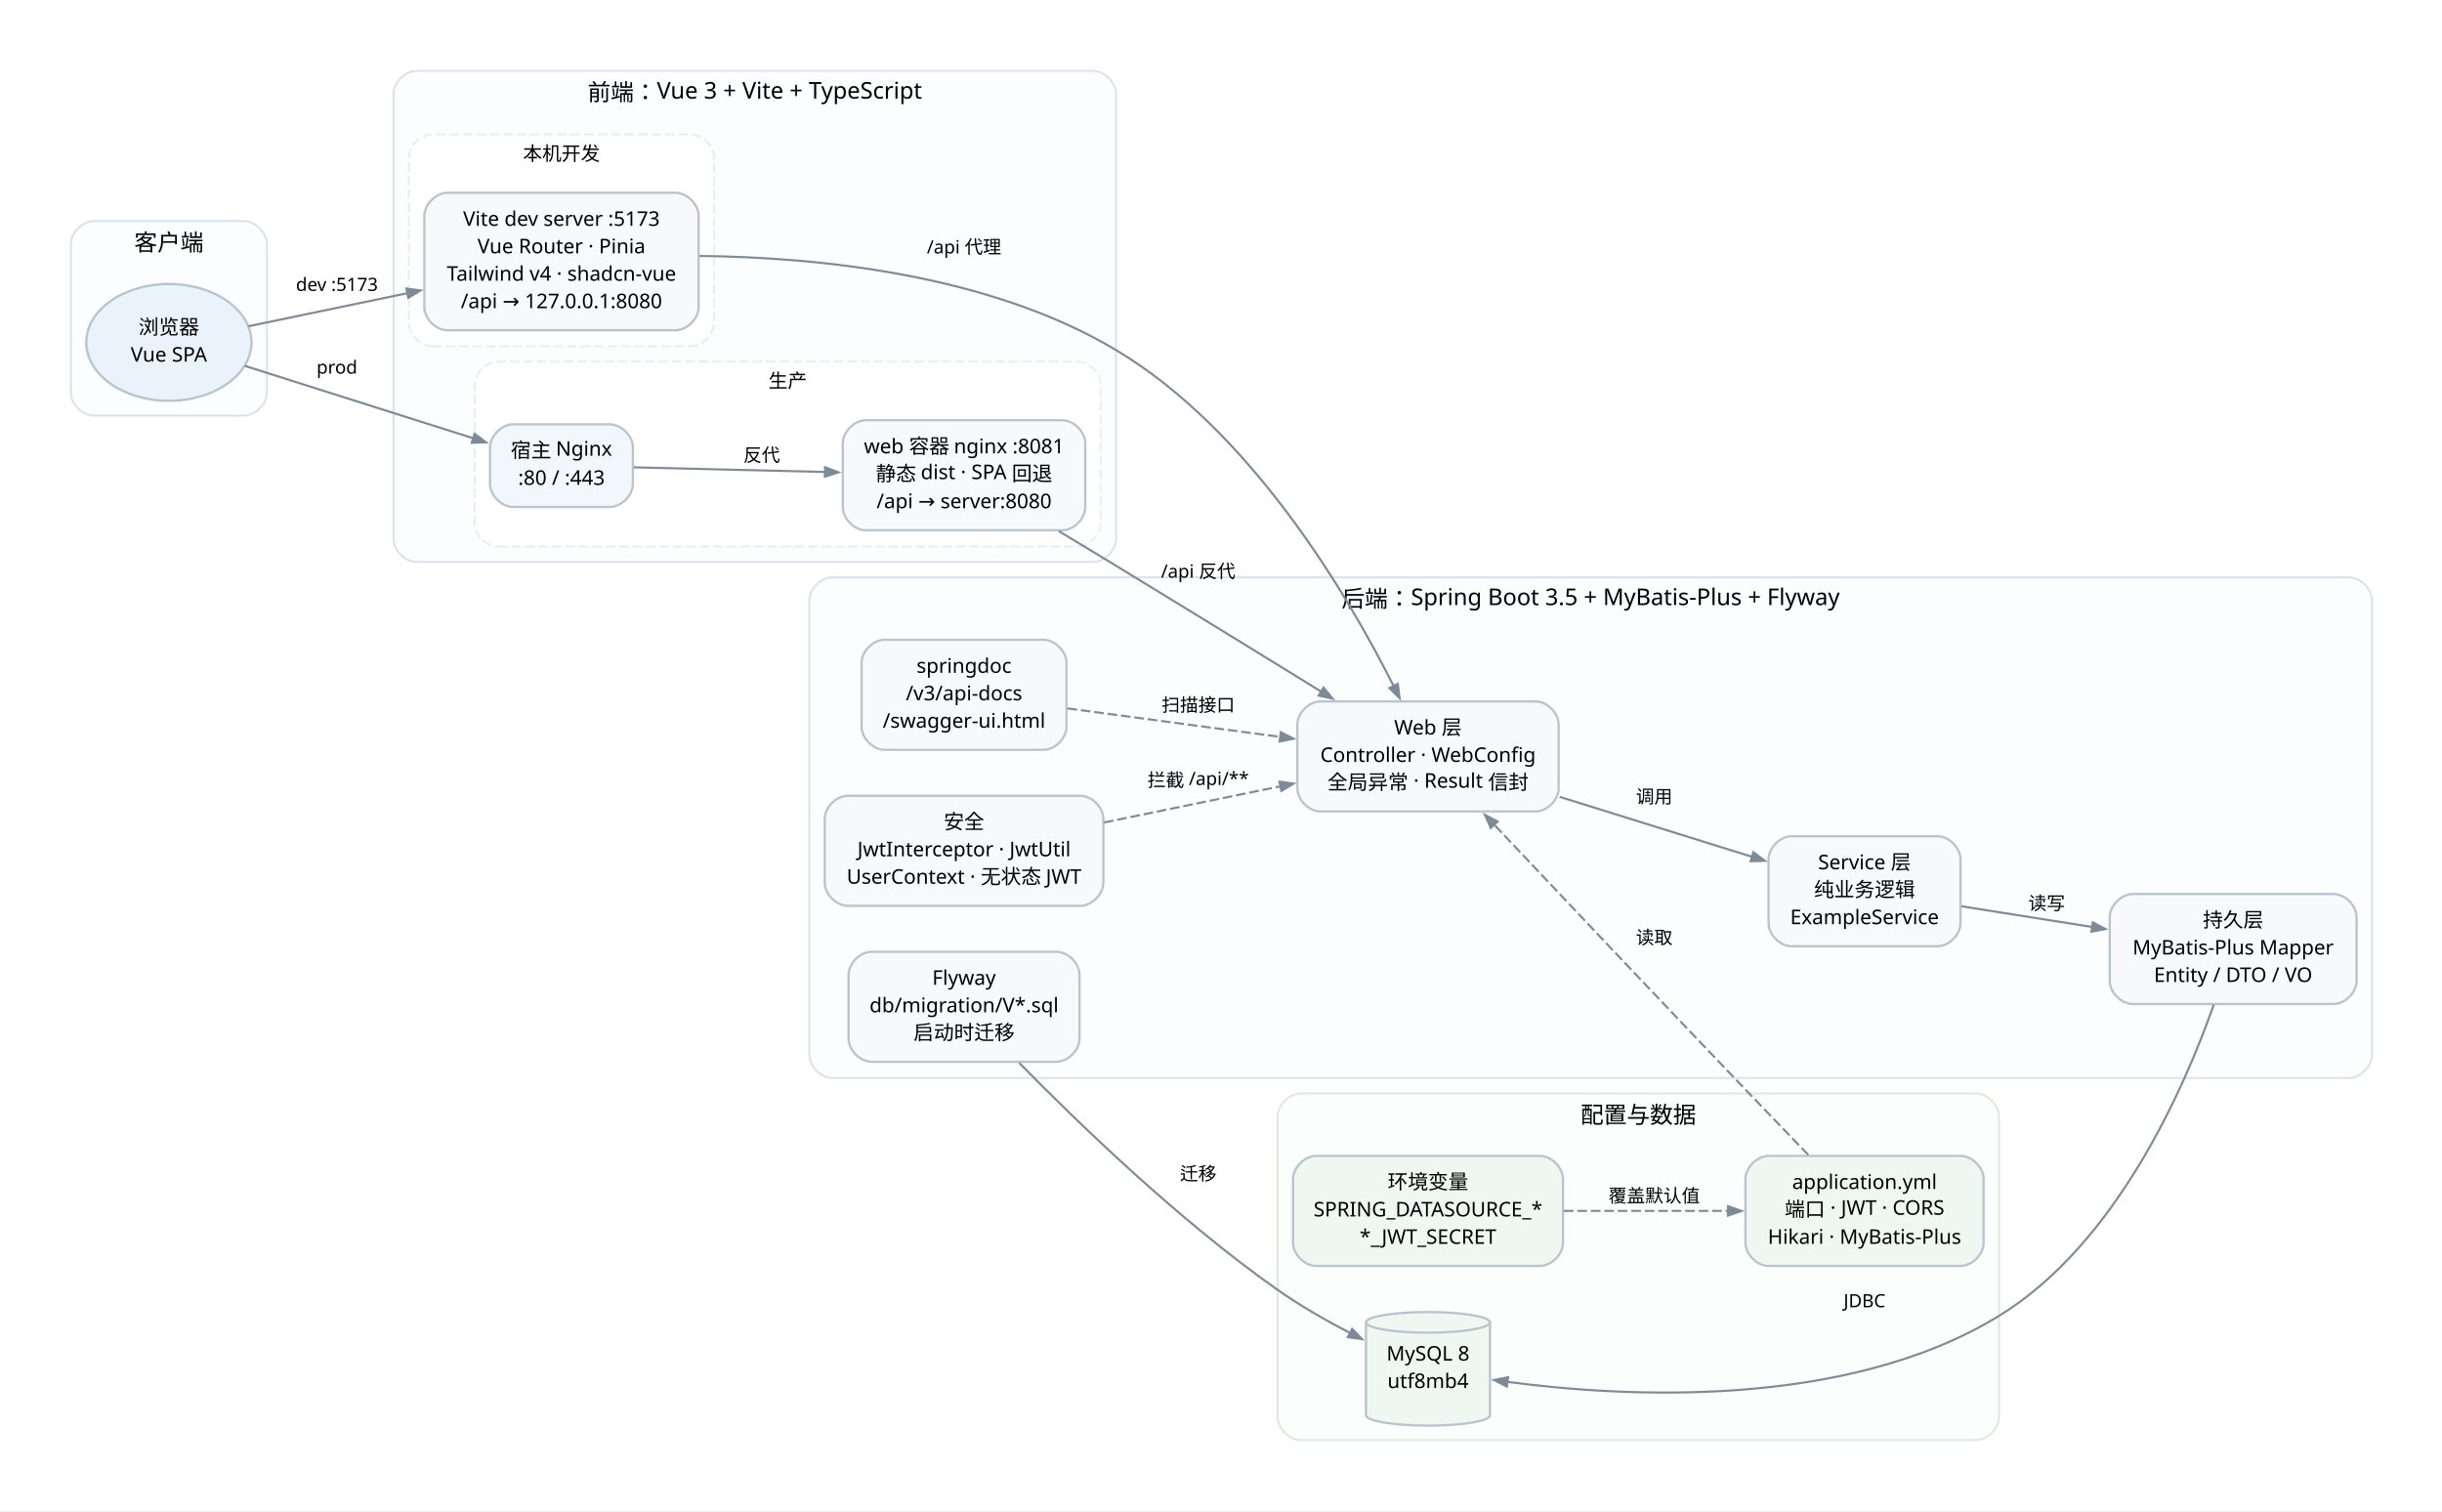
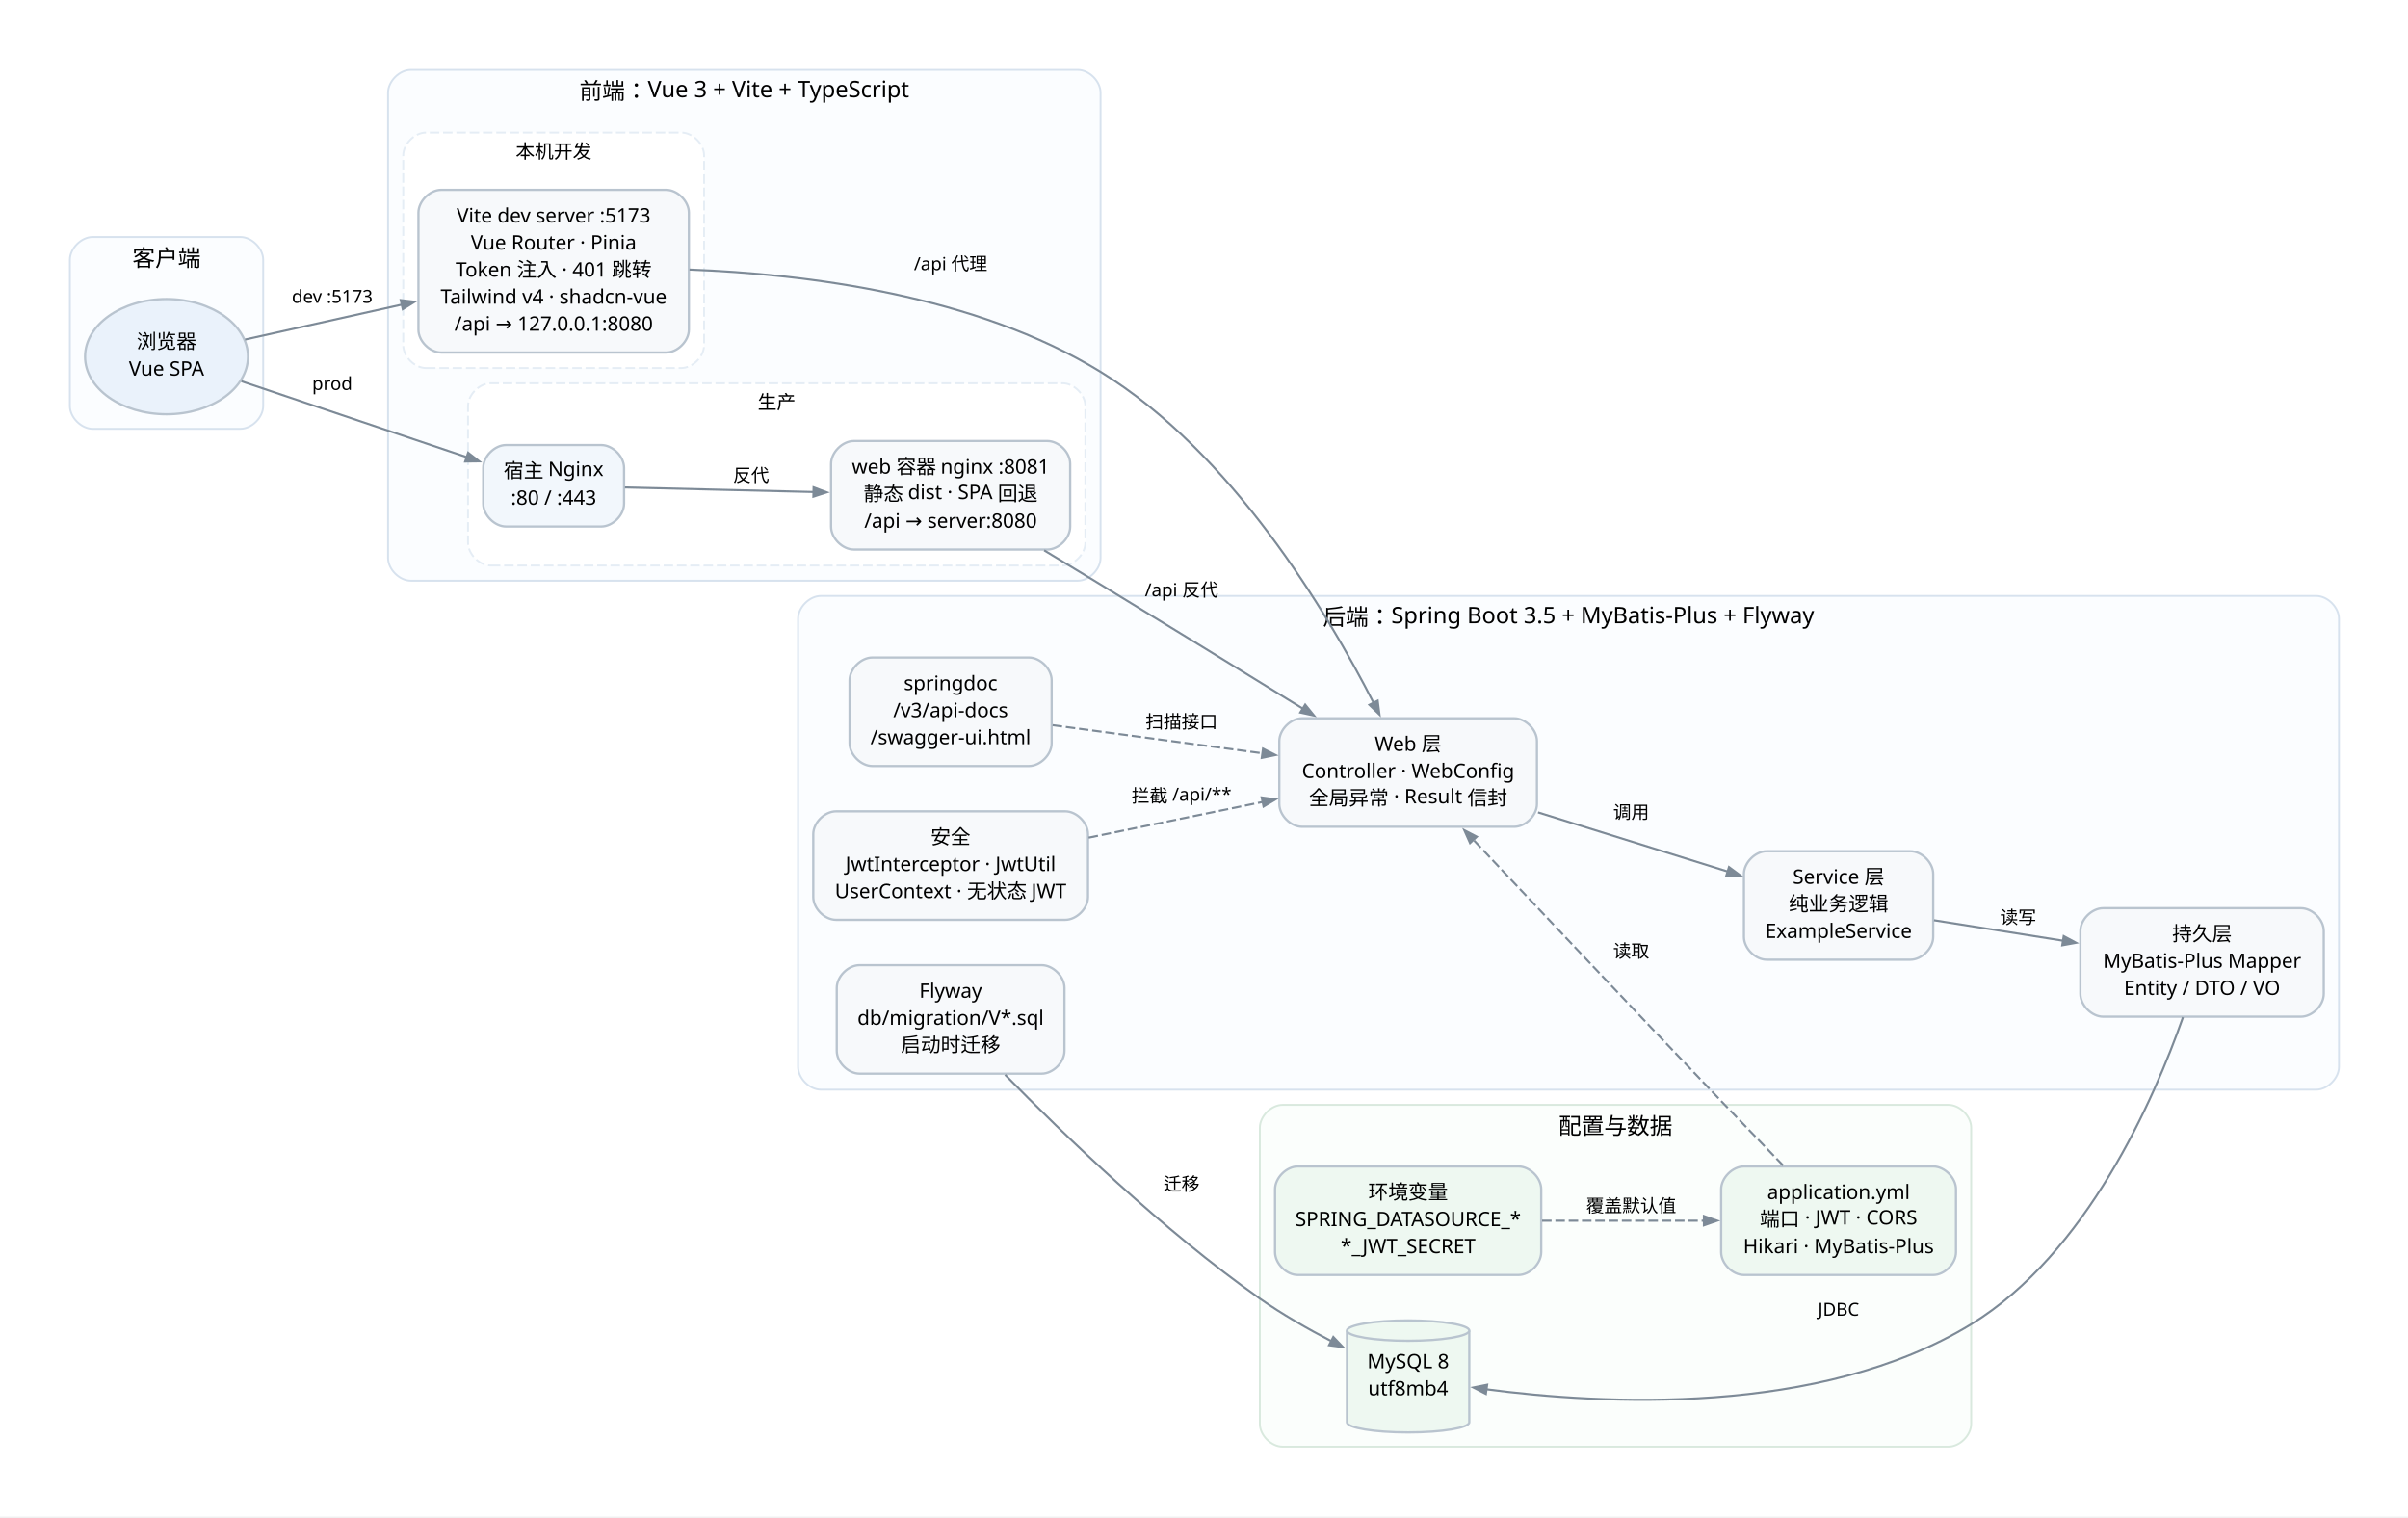
- <svg xmlns="http://www.w3.org/2000/svg" width="1268pt" height="785pt" viewBox="0.00 0.00 1268.00 785.00">
-   <g id="graph0" class="graph" transform="scale(1 1) rotate(0) translate(28.8 755.8)">
-     <polygon fill="#ffffff" stroke="none" points="-28.8,28.8 -28.8,-755.8 1239.64,-755.8 1239.64,28.8 -28.8,28.8" />
+ <svg xmlns="http://www.w3.org/2000/svg" width="1268pt" height="799pt" viewBox="0.00 0.00 1268.00 799.00">
+   <g id="graph0" class="graph" transform="scale(1 1) rotate(0) translate(28.8 769.8)">
+     <polygon fill="#ffffff" stroke="none" points="-28.8,28.8 -28.8,-769.8 1239.64,-769.8 1239.64,28.8 -28.8,28.8" />
    <g id="clust1" class="cluster">
-       <path fill="#fbfdff" stroke="#d7e2ee" d="M20,-540C20,-540 97.79,-540 97.79,-540 103.79,-540 109.79,-546 109.79,-552 109.79,-552 109.79,-629 109.79,-629 109.79,-635 103.79,-641 97.79,-641 97.79,-641 20,-641 20,-641 14,-641 8,-635 8,-629 8,-629 8,-552 8,-552 8,-546 14,-540 20,-540" />
-       <text xml:space="preserve" text-anchor="middle" x="58.89" y="-625.6" font-family="Microsoft YaHei" font-size="12.00">客户端</text>
+       <path fill="#fbfdff" stroke="#d7e2ee" d="M20,-544C20,-544 97.79,-544 97.79,-544 103.79,-544 109.79,-550 109.79,-556 109.79,-556 109.79,-633 109.79,-633 109.79,-639 103.79,-645 97.79,-645 97.79,-645 20,-645 20,-645 14,-645 8,-639 8,-633 8,-633 8,-556 8,-556 8,-550 14,-544 20,-544" />
+       <text xml:space="preserve" text-anchor="middle" x="58.89" y="-629.6" font-family="Microsoft YaHei" font-size="12.00">客户端</text>
    </g>
    <g id="clust2" class="cluster">
-       <path fill="#fbfdff" stroke="#d7e2ee" d="M187.54,-464C187.54,-464 538.73,-464 538.73,-464 544.73,-464 550.73,-470 550.73,-476 550.73,-476 550.73,-707 550.73,-707 550.73,-713 544.73,-719 538.73,-719 538.73,-719 187.54,-719 187.54,-719 181.54,-719 175.54,-713 175.54,-707 175.54,-707 175.54,-476 175.54,-476 175.54,-470 181.54,-464 187.54,-464" />
-       <text xml:space="preserve" text-anchor="middle" x="363.13" y="-703.6" font-family="Microsoft YaHei" font-size="12.00">前端：Vue 3 + Vite + TypeScript</text>
+       <path fill="#fbfdff" stroke="#d7e2ee" d="M187.54,-464C187.54,-464 538.73,-464 538.73,-464 544.73,-464 550.73,-470 550.73,-476 550.73,-476 550.73,-721 550.73,-721 550.73,-727 544.73,-733 538.73,-733 538.73,-733 187.54,-733 187.54,-733 181.54,-733 175.54,-727 175.54,-721 175.54,-721 175.54,-476 175.54,-476 175.54,-470 181.54,-464 187.54,-464" />
+       <text xml:space="preserve" text-anchor="middle" x="363.13" y="-717.6" font-family="Microsoft YaHei" font-size="12.00">前端：Vue 3 + Vite + TypeScript</text>
    </g>
    <g id="clust3" class="cluster">
-       <path fill="#ffffff" stroke="#e5edf5" stroke-dasharray="5,2" d="M195.54,-576C195.54,-576 329.95,-576 329.95,-576 335.95,-576 341.95,-582 341.95,-588 341.95,-588 341.95,-674 341.95,-674 341.95,-680 335.95,-686 329.95,-686 329.95,-686 195.54,-686 195.54,-686 189.54,-686 183.54,-680 183.54,-674 183.54,-674 183.54,-588 183.54,-588 183.54,-582 189.54,-576 195.54,-576" />
-       <text xml:space="preserve" text-anchor="middle" x="262.74" y="-672.5" font-family="Microsoft YaHei" font-size="10.00">本机开发</text>
+       <path fill="#ffffff" stroke="#e5edf5" stroke-dasharray="5,2" d="M195.54,-576C195.54,-576 329.95,-576 329.95,-576 335.95,-576 341.95,-582 341.95,-588 341.95,-588 341.95,-688 341.95,-688 341.95,-694 335.95,-700 329.95,-700 329.95,-700 195.54,-700 195.54,-700 189.54,-700 183.54,-694 183.54,-688 183.54,-688 183.54,-588 183.54,-588 183.54,-582 189.54,-576 195.54,-576" />
+       <text xml:space="preserve" text-anchor="middle" x="262.74" y="-686.5" font-family="Microsoft YaHei" font-size="10.00">本机开发</text>
    </g>
    <g id="clust4" class="cluster">
      <path fill="#ffffff" stroke="#e5edf5" stroke-dasharray="5,2" d="M229.66,-472C229.66,-472 530.73,-472 530.73,-472 536.73,-472 542.73,-478 542.73,-484 542.73,-484 542.73,-556 542.73,-556 542.73,-562 536.73,-568 530.73,-568 530.73,-568 229.66,-568 229.66,-568 223.66,-568 217.66,-562 217.66,-556 217.66,-556 217.66,-484 217.66,-484 217.66,-478 223.66,-472 229.66,-472" />
      <text xml:space="preserve" text-anchor="middle" x="380.2" y="-554.5" font-family="Microsoft YaHei" font-size="10.00">生产</text>
    </g>
    <g id="clust5" class="cluster">
      <path fill="#fbfdff" stroke="#d7e2ee" d="M403.45,-196C403.45,-196 1190.84,-196 1190.84,-196 1196.84,-196 1202.84,-202 1202.84,-208 1202.84,-208 1202.84,-444 1202.84,-444 1202.84,-450 1196.84,-456 1190.84,-456 1190.84,-456 403.45,-456 403.45,-456 397.45,-456 391.45,-450 391.45,-444 391.45,-444 391.45,-208 391.45,-208 391.45,-202 397.45,-196 403.45,-196" />
      <text xml:space="preserve" text-anchor="middle" x="797.14" y="-440.6" font-family="Microsoft YaHei" font-size="12.00">后端：Spring Boot 3.5 + MyBatis-Plus + Flyway</text>
    </g>
    <g id="clust6" class="cluster">
      <path fill="#fbfefc" stroke="#d9e9de" d="M646.61,-8C646.61,-8 997.18,-8 997.18,-8 1003.18,-8 1009.18,-14 1009.18,-20 1009.18,-20 1009.18,-176 1009.18,-176 1009.18,-182 1003.18,-188 997.18,-188 997.18,-188 646.61,-188 646.61,-188 640.61,-188 634.61,-182 634.61,-176 634.61,-176 634.61,-20 634.61,-20 634.61,-14 640.61,-8 646.61,-8" />
      <text xml:space="preserve" text-anchor="middle" x="821.89" y="-172.6" font-family="Microsoft YaHei" font-size="12.00">配置与数据</text>
    </g>
    <g id="node1" class="node">
-       <ellipse fill="#eaf2fb" stroke="#b9c4cf" stroke-width="1.2" cx="58.89" cy="-578" rx="42.89" ry="30.33" />
-       <text xml:space="preserve" text-anchor="middle" x="58.89" y="-582.27" font-family="Microsoft YaHei" font-size="10.50">浏览器</text>
-       <text xml:space="preserve" text-anchor="middle" x="58.89" y="-568.02" font-family="Microsoft YaHei" font-size="10.50">Vue SPA</text>
+       <ellipse fill="#eaf2fb" stroke="#b9c4cf" stroke-width="1.2" cx="58.89" cy="-582" rx="42.89" ry="30.33" />
+       <text xml:space="preserve" text-anchor="middle" x="58.89" y="-586.27" font-family="Microsoft YaHei" font-size="10.50">浏览器</text>
+       <text xml:space="preserve" text-anchor="middle" x="58.89" y="-572.02" font-family="Microsoft YaHei" font-size="10.50">Vue SPA</text>
    </g>
    <g id="node2" class="node">
-       <path fill="#f7f9fb" stroke="#b9c4cf" stroke-width="1.2" d="M321.95,-655.7C321.95,-655.7 203.54,-655.7 203.54,-655.7 197.54,-655.7 191.54,-649.7 191.54,-643.7 191.54,-643.7 191.54,-596.3 191.54,-596.3 191.54,-590.3 197.54,-584.3 203.54,-584.3 203.54,-584.3 321.95,-584.3 321.95,-584.3 327.95,-584.3 333.95,-590.3 333.95,-596.3 333.95,-596.3 333.95,-643.7 333.95,-643.7 333.95,-649.7 327.95,-655.7 321.95,-655.7" />
-       <text xml:space="preserve" text-anchor="middle" x="262.74" y="-638.52" font-family="Microsoft YaHei" font-size="10.50">Vite dev server :5173</text>
-       <text xml:space="preserve" text-anchor="middle" x="262.74" y="-624.27" font-family="Microsoft YaHei" font-size="10.50">Vue Router · Pinia</text>
-       <text xml:space="preserve" text-anchor="middle" x="262.74" y="-610.02" font-family="Microsoft YaHei" font-size="10.50">Tailwind v4 · shadcn-vue</text>
-       <text xml:space="preserve" text-anchor="middle" x="262.74" y="-595.77" font-family="Microsoft YaHei" font-size="10.50">/api → 127.0.0.1:8080</text>
+       <path fill="#f7f9fb" stroke="#b9c4cf" stroke-width="1.2" d="M321.95,-669.83C321.95,-669.83 203.54,-669.83 203.54,-669.83 197.54,-669.83 191.54,-663.83 191.54,-657.83 191.54,-657.83 191.54,-596.17 191.54,-596.17 191.54,-590.17 197.54,-584.17 203.54,-584.17 203.54,-584.17 321.95,-584.17 321.95,-584.17 327.95,-584.17 333.95,-590.17 333.95,-596.17 333.95,-596.17 333.95,-657.83 333.95,-657.83 333.95,-663.83 327.95,-669.83 321.95,-669.83" />
+       <text xml:space="preserve" text-anchor="middle" x="262.74" y="-652.65" font-family="Microsoft YaHei" font-size="10.50">Vite dev server :5173</text>
+       <text xml:space="preserve" text-anchor="middle" x="262.74" y="-638.4" font-family="Microsoft YaHei" font-size="10.50">Vue Router · Pinia</text>
+       <text xml:space="preserve" text-anchor="middle" x="262.74" y="-624.15" font-family="Microsoft YaHei" font-size="10.50">Token 注入 · 401 跳转</text>
+       <text xml:space="preserve" text-anchor="middle" x="262.74" y="-609.9" font-family="Microsoft YaHei" font-size="10.50">Tailwind v4 · shadcn-vue</text>
+       <text xml:space="preserve" text-anchor="middle" x="262.74" y="-595.65" font-family="Microsoft YaHei" font-size="10.50">/api → 127.0.0.1:8080</text>
    </g>
    <g id="edge1" class="edge">
-       <path fill="none" stroke="#7d8a97" stroke-width="1.1" d="M100.25,-586.4C123.92,-591.32 154.63,-597.71 182.91,-603.6" />
-       <polygon fill="#7d8a97" stroke="#7d8a97" stroke-width="1.1" points="182.23,-605.96 189.58,-604.98 183.22,-601.16 182.23,-605.96" />
-       <text xml:space="preserve" text-anchor="middle" x="146.16" y="-604.73" font-family="Microsoft YaHei" font-size="9.50">dev :5173</text>
+       <path fill="none" stroke="#7d8a97" stroke-width="1.1" d="M100.25,-591C123.92,-596.27 154.63,-603.12 182.91,-609.43" />
+       <polygon fill="#7d8a97" stroke="#7d8a97" stroke-width="1.1" points="182.22,-611.78 189.58,-610.91 183.28,-607 182.22,-611.78" />
+       <text xml:space="preserve" text-anchor="middle" x="146.16" y="-610.32" font-family="Microsoft YaHei" font-size="9.50">dev :5173</text>
    </g>
    <g id="node3" class="node">
      <path fill="#f2f7fc" stroke="#b9c4cf" stroke-width="1.2" d="M287.82,-535.45C287.82,-535.45 237.66,-535.45 237.66,-535.45 231.66,-535.45 225.66,-529.45 225.66,-523.45 225.66,-523.45 225.66,-504.55 225.66,-504.55 225.66,-498.55 231.66,-492.55 237.66,-492.55 237.66,-492.55 287.82,-492.55 287.82,-492.55 293.82,-492.55 299.82,-498.55 299.82,-504.55 299.82,-504.55 299.82,-523.45 299.82,-523.45 299.82,-529.45 293.82,-535.45 287.82,-535.45" />
      <text xml:space="preserve" text-anchor="middle" x="262.74" y="-518.27" font-family="Microsoft YaHei" font-size="10.50">宿主 Nginx</text>
      <text xml:space="preserve" text-anchor="middle" x="262.74" y="-504.02" font-family="Microsoft YaHei" font-size="10.50">:80 / :443</text>
    </g>
    <g id="edge2" class="edge">
-       <path fill="none" stroke="#7d8a97" stroke-width="1.1" d="M98.33,-565.81C132.26,-555.06 181.71,-539.38 217.31,-528.09" />
-       <polygon fill="#7d8a97" stroke="#7d8a97" stroke-width="1.1" points="217.62,-530.56 223.56,-526.11 216.14,-525.89 217.62,-530.56" />
-       <text xml:space="preserve" text-anchor="middle" x="146.16" y="-561.77" font-family="Microsoft YaHei" font-size="9.50">prod</text>
+       <path fill="none" stroke="#7d8a97" stroke-width="1.1" d="M98.33,-569.05C132.26,-557.62 181.71,-540.96 217.31,-528.97" />
+       <polygon fill="#7d8a97" stroke="#7d8a97" stroke-width="1.1" points="217.71,-531.42 223.57,-526.86 216.15,-526.77 217.71,-531.42" />
+       <text xml:space="preserve" text-anchor="middle" x="146.16" y="-564.48" font-family="Microsoft YaHei" font-size="9.50">prod</text>
    </g>
    <g id="node5" class="node">
      <path fill="#f7f9fb" stroke="#b9c4cf" stroke-width="1.2" d="M768.52,-391.57C768.52,-391.57 656.86,-391.57 656.86,-391.57 650.86,-391.57 644.86,-385.57 644.86,-379.57 644.86,-379.57 644.86,-346.43 644.86,-346.43 644.86,-340.43 650.86,-334.43 656.86,-334.43 656.86,-334.43 768.52,-334.43 768.52,-334.43 774.52,-334.43 780.52,-340.43 780.52,-346.43 780.52,-346.43 780.52,-379.57 780.52,-379.57 780.52,-385.57 774.52,-391.57 768.52,-391.57" />
      <text xml:space="preserve" text-anchor="middle" x="712.69" y="-374.4" font-family="Microsoft YaHei" font-size="10.50">Web 层</text>
      <text xml:space="preserve" text-anchor="middle" x="712.69" y="-360.15" font-family="Microsoft YaHei" font-size="10.50">Controller · WebConfig</text>
      <text xml:space="preserve" text-anchor="middle" x="712.69" y="-345.9" font-family="Microsoft YaHei" font-size="10.50">全局异常 · Result 信封</text>
    </g>
    <g id="edge4" class="edge">
-       <path fill="none" stroke="#7d8a97" stroke-width="1.1" d="M334.46,-622.89C395.78,-622.23 484.8,-613.44 550.73,-574 620.4,-532.33 670.41,-448.07 694.82,-399.59" />
-       <polygon fill="#7d8a97" stroke="#7d8a97" stroke-width="1.1" points="697.01,-400.69 697.92,-393.33 692.62,-398.51 697.01,-400.69" />
-       <text xml:space="preserve" text-anchor="middle" x="471.78" y="-624.19" font-family="Microsoft YaHei" font-size="9.50">/api 代理</text>
+       <path fill="none" stroke="#7d8a97" stroke-width="1.1" d="M334.26,-627.85C395.65,-625.51 484.89,-614.44 550.73,-574 619.71,-531.62 669.83,-448.01 694.48,-399.74" />
+       <polygon fill="#7d8a97" stroke="#7d8a97" stroke-width="1.1" points="696.66,-400.86 697.61,-393.5 692.28,-398.66 696.66,-400.86" />
+       <text xml:space="preserve" text-anchor="middle" x="471.78" y="-627.55" font-family="Microsoft YaHei" font-size="9.50">/api 代理</text>
    </g>
    <g id="node4" class="node">
      <path fill="#f7f9fb" stroke="#b9c4cf" stroke-width="1.2" d="M522.73,-537.58C522.73,-537.58 420.82,-537.58 420.82,-537.58 414.82,-537.58 408.82,-531.58 408.82,-525.58 408.82,-525.58 408.82,-492.43 408.82,-492.43 408.82,-486.43 414.82,-480.43 420.82,-480.43 420.82,-480.43 522.73,-480.43 522.73,-480.43 528.73,-480.43 534.73,-486.43 534.73,-492.43 534.73,-492.43 534.73,-525.58 534.73,-525.58 534.73,-531.58 528.73,-537.58 522.73,-537.58" />
      <text xml:space="preserve" text-anchor="middle" x="471.78" y="-520.4" font-family="Microsoft YaHei" font-size="10.50">web 容器 nginx :8081</text>
      <text xml:space="preserve" text-anchor="middle" x="471.78" y="-506.15" font-family="Microsoft YaHei" font-size="10.50">静态 dist · SPA 回退</text>
      <text xml:space="preserve" text-anchor="middle" x="471.78" y="-491.9" font-family="Microsoft YaHei" font-size="10.50">/api → server:8080</text>
    </g>
    <g id="edge3" class="edge">
      <path fill="none" stroke="#7d8a97" stroke-width="1.1" d="M300.28,-513.12C327.78,-512.45 366.34,-511.52 399.83,-510.71" />
      <polygon fill="#7d8a97" stroke="#7d8a97" stroke-width="1.1" points="399.62,-513.17 406.56,-510.55 399.51,-508.27 399.62,-513.17" />
      <text xml:space="preserve" text-anchor="middle" x="366.7" y="-516.12" font-family="Microsoft YaHei" font-size="9.50">反代</text>
    </g>
    <g id="edge5" class="edge">
      <path fill="none" stroke="#7d8a97" stroke-width="1.1" d="M521.05,-479.98C530.88,-474.05 541.15,-467.84 550.73,-462 586.27,-440.36 626.1,-415.86 657.25,-396.65" />
      <polygon fill="#7d8a97" stroke="#7d8a97" stroke-width="1.1" points="658.48,-398.77 663.15,-393.01 655.91,-394.6 658.48,-398.77" />
      <text xml:space="preserve" text-anchor="middle" x="593.36" y="-455.8" font-family="Microsoft YaHei" font-size="9.50">/api 反代</text>
    </g>
    <g id="node7" class="node">
      <path fill="#f7f9fb" stroke="#b9c4cf" stroke-width="1.2" d="M977.18,-321.57C977.18,-321.57 901.52,-321.57 901.52,-321.57 895.52,-321.57 889.52,-315.57 889.52,-309.57 889.52,-309.57 889.52,-276.43 889.52,-276.43 889.52,-270.43 895.52,-264.43 901.52,-264.43 901.52,-264.43 977.18,-264.43 977.18,-264.43 983.18,-264.43 989.18,-270.43 989.18,-276.43 989.18,-276.43 989.18,-309.57 989.18,-309.57 989.18,-315.57 983.18,-321.57 977.18,-321.57" />
      <text xml:space="preserve" text-anchor="middle" x="939.35" y="-304.4" font-family="Microsoft YaHei" font-size="10.50">Service 层</text>
      <text xml:space="preserve" text-anchor="middle" x="939.35" y="-290.15" font-family="Microsoft YaHei" font-size="10.50">纯业务逻辑</text>
      <text xml:space="preserve" text-anchor="middle" x="939.35" y="-275.9" font-family="Microsoft YaHei" font-size="10.50">ExampleService</text>
    </g>
    <g id="edge6" class="edge">
      <path fill="none" stroke="#7d8a97" stroke-width="1.1" d="M781.09,-342C813.01,-332.05 850.72,-320.3 881.21,-310.8" />
      <polygon fill="#7d8a97" stroke="#7d8a97" stroke-width="1.1" points="881.65,-313.23 887.61,-308.81 880.2,-308.55 881.65,-313.23" />
      <text xml:space="preserve" text-anchor="middle" x="830.14" y="-338.74" font-family="Microsoft YaHei" font-size="9.50">调用</text>
    </g>
    <g id="node6" class="node">
      <path fill="#f7f9fb" stroke="#b9c4cf" stroke-width="1.2" d="M532.11,-342.57C532.11,-342.57 411.45,-342.57 411.45,-342.57 405.45,-342.57 399.45,-336.57 399.45,-330.57 399.45,-330.57 399.45,-297.43 399.45,-297.43 399.45,-291.43 405.45,-285.43 411.45,-285.43 411.45,-285.43 532.11,-285.43 532.11,-285.43 538.11,-285.43 544.11,-291.43 544.11,-297.43 544.11,-297.43 544.11,-330.57 544.11,-330.57 544.11,-336.57 538.11,-342.57 532.11,-342.57" />
      <text xml:space="preserve" text-anchor="middle" x="471.78" y="-325.4" font-family="Microsoft YaHei" font-size="10.50">安全</text>
      <text xml:space="preserve" text-anchor="middle" x="471.78" y="-311.15" font-family="Microsoft YaHei" font-size="10.50">JwtInterceptor · JwtUtil</text>
      <text xml:space="preserve" text-anchor="middle" x="471.78" y="-296.9" font-family="Microsoft YaHei" font-size="10.50">UserContext · 无状态 JWT</text>
    </g>
    <g id="edge10" class="edge">
      <path fill="none" stroke="#7d8a97" stroke-width="1.1" stroke-dasharray="5,2" d="M544.46,-328.7C573.48,-334.65 607,-341.53 636.38,-347.56" />
      <polygon fill="#7d8a97" stroke="#7d8a97" stroke-width="1.1" points="635.57,-349.89 642.92,-348.9 636.56,-345.09 635.57,-349.89" />
      <text xml:space="preserve" text-anchor="middle" x="593.36" y="-347.36" font-family="Microsoft YaHei" font-size="9.50">拦截 /api/**</text>
    </g>
    <g id="node8" class="node">
      <path fill="#f7f9fb" stroke="#b9c4cf" stroke-width="1.2" d="M1182.84,-291.57C1182.84,-291.57 1078.68,-291.57 1078.68,-291.57 1072.68,-291.57 1066.68,-285.57 1066.68,-279.57 1066.68,-279.57 1066.68,-246.43 1066.68,-246.43 1066.68,-240.43 1072.68,-234.43 1078.68,-234.43 1078.68,-234.43 1182.84,-234.43 1182.84,-234.43 1188.84,-234.43 1194.84,-240.43 1194.84,-246.43 1194.84,-246.43 1194.84,-279.57 1194.84,-279.57 1194.84,-285.57 1188.84,-291.57 1182.84,-291.57" />
      <text xml:space="preserve" text-anchor="middle" x="1130.76" y="-274.4" font-family="Microsoft YaHei" font-size="10.50">持久层</text>
      <text xml:space="preserve" text-anchor="middle" x="1130.76" y="-260.15" font-family="Microsoft YaHei" font-size="10.50">MyBatis-Plus Mapper</text>
      <text xml:space="preserve" text-anchor="middle" x="1130.76" y="-245.9" font-family="Microsoft YaHei" font-size="10.50">Entity / DTO / VO</text>
    </g>
    <g id="edge7" class="edge">
      <path fill="none" stroke="#7d8a97" stroke-width="1.1" d="M989.62,-285.2C1010.41,-281.9 1035.03,-278 1057.79,-274.4" />
      <polygon fill="#7d8a97" stroke="#7d8a97" stroke-width="1.1" points="1057.91,-276.86 1064.44,-273.35 1057.14,-272.02 1057.91,-276.86" />
      <text xml:space="preserve" text-anchor="middle" x="1033.93" y="-283.37" font-family="Microsoft YaHei" font-size="9.50">读写</text>
    </g>
    <g id="node13" class="node">
      <path fill="#eef8f1" stroke="#b9c4cf" stroke-width="1.2" d="M744.89,-69.13C744.89,-72.09 730.46,-74.49 712.69,-74.49 694.92,-74.49 680.48,-72.09 680.48,-69.13 680.48,-69.13 680.48,-20.87 680.48,-20.87 680.48,-17.91 694.92,-15.51 712.69,-15.51 730.46,-15.51 744.89,-17.91 744.89,-20.87 744.89,-20.87 744.89,-69.13 744.89,-69.13" />
      <path fill="none" stroke="#b9c4cf" stroke-width="1.2" d="M744.89,-69.13C744.89,-66.17 730.46,-63.77 712.69,-63.77 694.92,-63.77 680.48,-66.17 680.48,-69.13" />
      <text xml:space="preserve" text-anchor="middle" x="712.69" y="-49.27" font-family="Microsoft YaHei" font-size="10.50">MySQL 8</text>
      <text xml:space="preserve" text-anchor="middle" x="712.69" y="-35.02" font-family="Microsoft YaHei" font-size="10.50">utf8mb4</text>
    </g>
    <g id="edge8" class="edge">
      <path fill="none" stroke="#7d8a97" stroke-width="1.1" d="M1120.71,-234.14C1105.43,-190.74 1070.09,-109.82 1009.18,-72.5 929.41,-23.63 814.15,-30.25 753.87,-38.23" />
      <polygon fill="#7d8a97" stroke="#7d8a97" stroke-width="1.1" points="753.63,-35.79 747.03,-39.18 754.3,-40.64 753.63,-35.79" />
      <text xml:space="preserve" text-anchor="middle" x="939.35" y="-76.97" font-family="Microsoft YaHei" font-size="9.50">JDBC</text>
    </g>
    <g id="node9" class="node">
      <path fill="#f7f9fb" stroke="#b9c4cf" stroke-width="1.2" d="M519.73,-261.57C519.73,-261.57 423.82,-261.57 423.82,-261.57 417.82,-261.57 411.82,-255.57 411.82,-249.57 411.82,-249.57 411.82,-216.43 411.82,-216.43 411.82,-210.43 417.82,-204.43 423.82,-204.43 423.82,-204.43 519.73,-204.43 519.73,-204.43 525.73,-204.43 531.73,-210.43 531.73,-216.43 531.73,-216.43 531.73,-249.57 531.73,-249.57 531.73,-255.57 525.73,-261.57 519.73,-261.57" />
      <text xml:space="preserve" text-anchor="middle" x="471.78" y="-244.4" font-family="Microsoft YaHei" font-size="10.50">Flyway</text>
      <text xml:space="preserve" text-anchor="middle" x="471.78" y="-230.15" font-family="Microsoft YaHei" font-size="10.50">db/migration/V*.sql</text>
      <text xml:space="preserve" text-anchor="middle" x="471.78" y="-215.9" font-family="Microsoft YaHei" font-size="10.50">启动时迁移</text>
    </g>
    <g id="edge9" class="edge">
      <path fill="none" stroke="#7d8a97" stroke-width="1.1" d="M500.45,-203.86C531.28,-172.38 583.54,-121.93 634.61,-86 646.31,-77.77 659.86,-70.03 672.31,-63.54" />
      <polygon fill="#7d8a97" stroke="#7d8a97" stroke-width="1.1" points="673.29,-65.79 678.41,-60.43 671.06,-61.43 673.29,-65.79" />
      <text xml:space="preserve" text-anchor="middle" x="593.36" y="-142.94" font-family="Microsoft YaHei" font-size="9.50">迁移</text>
    </g>
    <g id="node10" class="node">
      <path fill="#f7f9fb" stroke="#b9c4cf" stroke-width="1.2" d="M512.98,-423.57C512.98,-423.57 430.57,-423.57 430.57,-423.57 424.57,-423.57 418.57,-417.57 418.57,-411.57 418.57,-411.57 418.57,-378.43 418.57,-378.43 418.57,-372.43 424.57,-366.43 430.57,-366.43 430.57,-366.43 512.98,-366.43 512.98,-366.43 518.98,-366.43 524.98,-372.43 524.98,-378.43 524.98,-378.43 524.98,-411.57 524.98,-411.57 524.98,-417.57 518.98,-423.57 512.98,-423.57" />
      <text xml:space="preserve" text-anchor="middle" x="471.78" y="-406.4" font-family="Microsoft YaHei" font-size="10.50">springdoc</text>
      <text xml:space="preserve" text-anchor="middle" x="471.78" y="-392.15" font-family="Microsoft YaHei" font-size="10.50">/v3/api-docs</text>
      <text xml:space="preserve" text-anchor="middle" x="471.78" y="-377.9" font-family="Microsoft YaHei" font-size="10.50">/swagger-ui.html</text>
    </g>
    <g id="edge11" class="edge">
      <path fill="none" stroke="#7d8a97" stroke-width="1.1" stroke-dasharray="5,2" d="M525.5,-387.94C557.94,-383.59 600.05,-377.95 636.01,-373.14" />
      <polygon fill="#7d8a97" stroke="#7d8a97" stroke-width="1.1" points="636.27,-375.57 642.88,-372.22 635.62,-370.72 636.27,-375.57" />
      <text xml:space="preserve" text-anchor="middle" x="593.36" y="-386.34" font-family="Microsoft YaHei" font-size="9.50">扫描接口</text>
    </g>
    <g id="node11" class="node">
      <path fill="#eef8f1" stroke="#b9c4cf" stroke-width="1.2" d="M989.18,-155.57C989.18,-155.57 889.52,-155.57 889.52,-155.57 883.52,-155.57 877.52,-149.57 877.52,-143.57 877.52,-143.57 877.52,-110.42 877.52,-110.42 877.52,-104.42 883.52,-98.42 889.52,-98.42 889.52,-98.42 989.18,-98.42 989.18,-98.42 995.18,-98.42 1001.18,-104.42 1001.18,-110.42 1001.18,-110.42 1001.18,-143.57 1001.18,-143.57 1001.18,-149.57 995.18,-155.57 989.18,-155.57" />
      <text xml:space="preserve" text-anchor="middle" x="939.35" y="-138.4" font-family="Microsoft YaHei" font-size="10.50">application.yml</text>
      <text xml:space="preserve" text-anchor="middle" x="939.35" y="-124.15" font-family="Microsoft YaHei" font-size="10.50">端口 · JWT · CORS</text>
      <text xml:space="preserve" text-anchor="middle" x="939.35" y="-109.9" font-family="Microsoft YaHei" font-size="10.50">Hikari · MyBatis-Plus</text>
    </g>
    <g id="edge12" class="edge">
      <path fill="none" stroke="#7d8a97" stroke-width="1.1" stroke-dasharray="5,2" d="M910.12,-156.11C899.84,-166.75 888.13,-178.9 877.52,-190 832.17,-237.42 780.12,-292.5 747.08,-327.54" />
      <polygon fill="#7d8a97" stroke="#7d8a97" stroke-width="1.1" points="745.3,-325.85 742.28,-332.63 748.86,-329.21 745.3,-325.85" />
      <text xml:space="preserve" text-anchor="middle" x="830.14" y="-265.59" font-family="Microsoft YaHei" font-size="9.50">读取</text>
    </g>
    <g id="node12" class="node">
      <path fill="#eef8f1" stroke="#b9c4cf" stroke-width="1.2" d="M770.77,-155.57C770.77,-155.57 654.61,-155.57 654.61,-155.57 648.61,-155.57 642.61,-149.57 642.61,-143.57 642.61,-143.57 642.61,-110.42 642.61,-110.42 642.61,-104.42 648.61,-98.42 654.61,-98.42 654.61,-98.42 770.77,-98.42 770.77,-98.42 776.77,-98.42 782.77,-104.42 782.77,-110.42 782.77,-110.42 782.77,-143.57 782.77,-143.57 782.77,-149.57 776.77,-155.57 770.77,-155.57" />
      <text xml:space="preserve" text-anchor="middle" x="712.69" y="-138.4" font-family="Microsoft YaHei" font-size="10.50">环境变量</text>
      <text xml:space="preserve" text-anchor="middle" x="712.69" y="-124.15" font-family="Microsoft YaHei" font-size="10.50">SPRING_DATASOURCE_*</text>
      <text xml:space="preserve" text-anchor="middle" x="712.69" y="-109.9" font-family="Microsoft YaHei" font-size="10.50">*_JWT_SECRET</text>
    </g>
    <g id="edge13" class="edge">
      <path fill="none" stroke="#7d8a97" stroke-width="1.1" stroke-dasharray="5,2" d="M783.23,-127C810.33,-127 841.32,-127 868.45,-127" />
      <polygon fill="#7d8a97" stroke="#7d8a97" stroke-width="1.1" points="868.45,-129.45 875.45,-127 868.45,-124.55 868.45,-129.45" />
      <text xml:space="preserve" text-anchor="middle" x="830.14" y="-131.47" font-family="Microsoft YaHei" font-size="9.50">覆盖默认值</text>
    </g>
  </g>
</svg>
